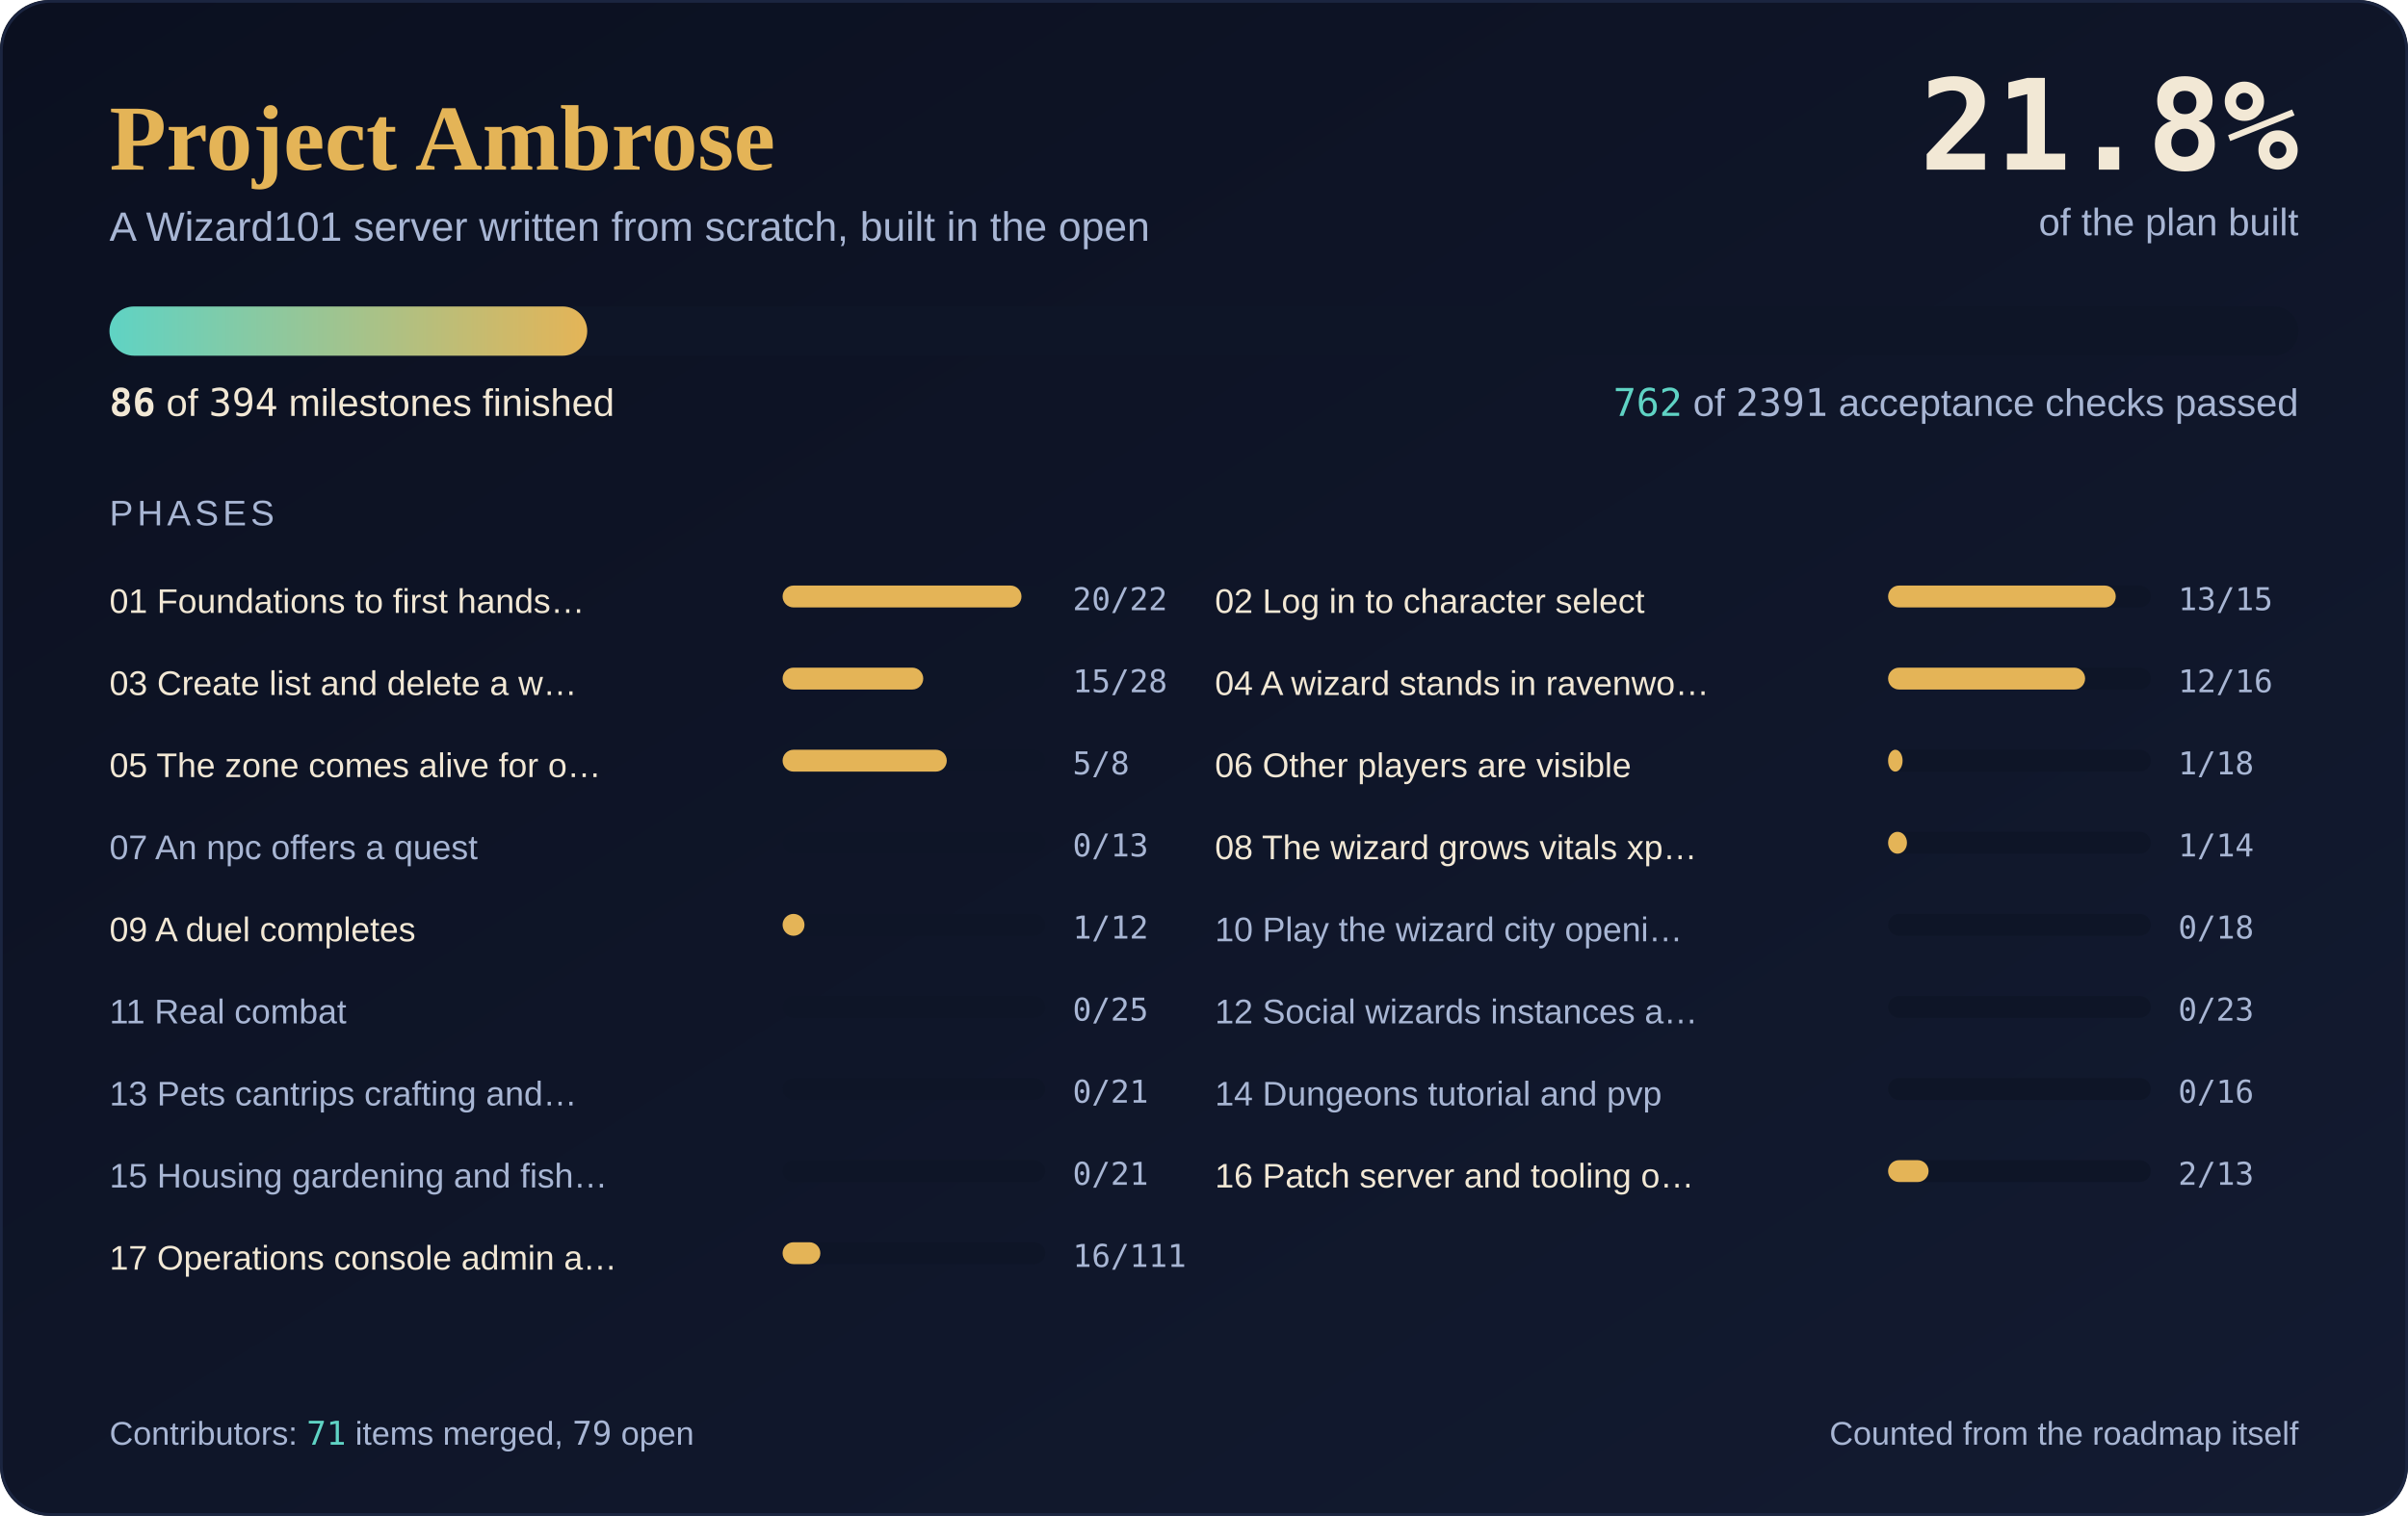
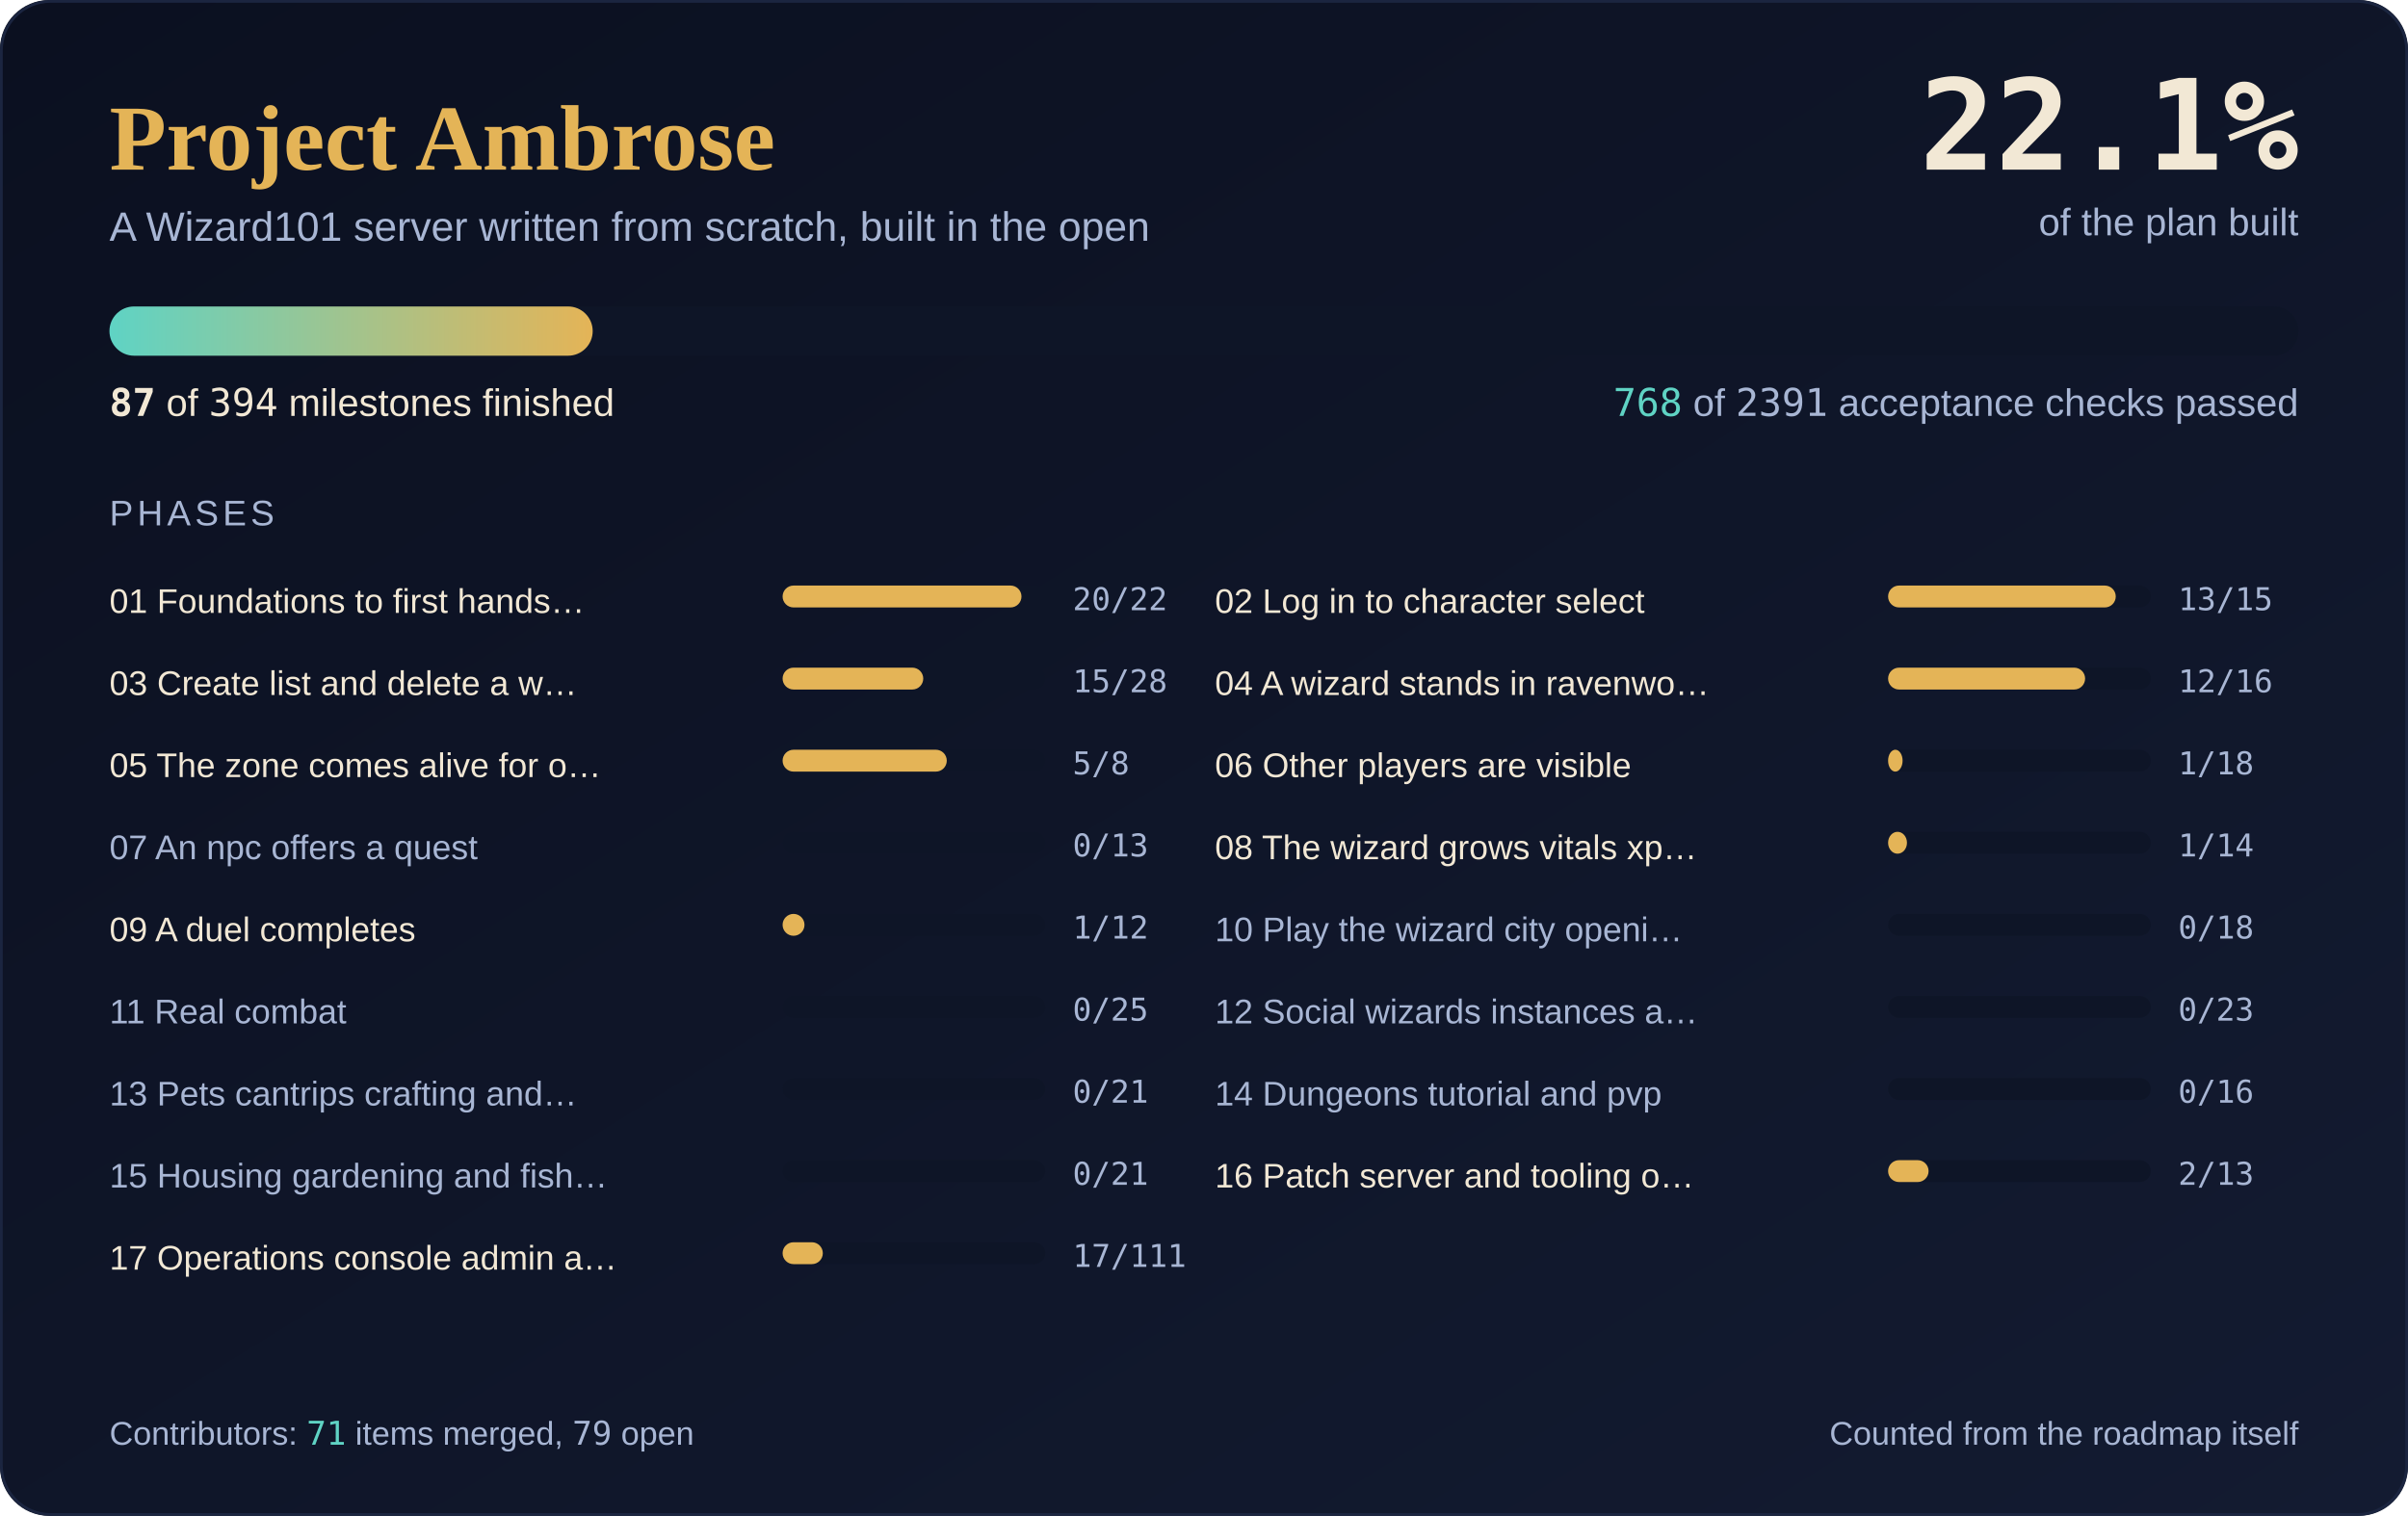
- <svg xmlns="http://www.w3.org/2000/svg" width="880" height="554" viewBox="0 0 880 554" role="img" aria-label="Project Ambrose progress: 86 of 394 milestones complete, 21.8 percent">
+ <svg xmlns="http://www.w3.org/2000/svg" width="880" height="554" viewBox="0 0 880 554" role="img" aria-label="Project Ambrose progress: 87 of 394 milestones complete, 22.1 percent">
  <defs>
    <linearGradient id="sky" x1="0" y1="0" x2="1" y2="1">
      <stop offset="0" stop-color="#0B1020" />
      <stop offset="1" stop-color="#131B31" />
    </linearGradient>
    <linearGradient id="fill" x1="0" y1="0" x2="1" y2="0">
      <stop offset="0" stop-color="#5FD3C4" />
      <stop offset="1" stop-color="#E4B457" />
    </linearGradient>
  </defs>
  <rect width="880" height="554" rx="18" fill="url(#sky)" />
  <rect x="0.5" y="0.5" width="879" height="553" rx="18" fill="none" stroke="#1B2540" />
  <text x="40" y="62" font-family="'Cormorant Garamond', Georgia, 'Times New Roman', serif" font-size="34" font-weight="600" fill="#E4B457">Project Ambrose</text>
  <text x="40" y="88" font-family="Karla, 'Segoe UI', 'Helvetica Neue', Arial, sans-serif" font-size="15" fill="#A8B6D4">A Wizard101 server written from scratch, built in the open</text>
-   <text x="840" y="62" text-anchor="end" font-family="'JetBrains Mono', Consolas, 'DejaVu Sans Mono', monospace" font-size="46" font-weight="700" fill="#F2E8D5">21.8%</text>
+   <text x="840" y="62" text-anchor="end" font-family="'JetBrains Mono', Consolas, 'DejaVu Sans Mono', monospace" font-size="46" font-weight="700" fill="#F2E8D5">22.1%</text>
  <text x="840" y="86" text-anchor="end" font-family="Karla, 'Segoe UI', 'Helvetica Neue', Arial, sans-serif" font-size="14" fill="#A8B6D4">of the plan built</text>
  <rect x="40" y="112" width="800" height="18" rx="9.0" fill="#0E1527" />
-   <rect x="40" y="112" width="174.6" height="18" rx="9.0" fill="url(#fill)" />
+   <rect x="40" y="112" width="176.6" height="18" rx="9.0" fill="url(#fill)" />
  <text x="40" y="152" font-family="Karla, 'Segoe UI', 'Helvetica Neue', Arial, sans-serif" font-size="14" fill="#F2E8D5">
-     <tspan font-family="'JetBrains Mono', Consolas, 'DejaVu Sans Mono', monospace" font-weight="700">86</tspan> of <tspan font-family="'JetBrains Mono', Consolas, 'DejaVu Sans Mono', monospace">394</tspan> milestones finished</text>
+     <tspan font-family="'JetBrains Mono', Consolas, 'DejaVu Sans Mono', monospace" font-weight="700">87</tspan> of <tspan font-family="'JetBrains Mono', Consolas, 'DejaVu Sans Mono', monospace">394</tspan> milestones finished</text>
  <text x="840" y="152" text-anchor="end" font-family="Karla, 'Segoe UI', 'Helvetica Neue', Arial, sans-serif" font-size="14" fill="#A8B6D4">
-     <tspan font-family="'JetBrains Mono', Consolas, 'DejaVu Sans Mono', monospace" fill="#5FD3C4">762</tspan> of <tspan font-family="'JetBrains Mono', Consolas, 'DejaVu Sans Mono', monospace">2391</tspan> acceptance checks passed</text>
+     <tspan font-family="'JetBrains Mono', Consolas, 'DejaVu Sans Mono', monospace" fill="#5FD3C4">768</tspan> of <tspan font-family="'JetBrains Mono', Consolas, 'DejaVu Sans Mono', monospace">2391</tspan> acceptance checks passed</text>
  <text x="40" y="192" font-family="Karla, 'Segoe UI', 'Helvetica Neue', Arial, sans-serif" font-size="13" fill="#A8B6D4" letter-spacing="1.5">PHASES</text>
  <text x="40" y="224" font-family="Karla, 'Segoe UI', 'Helvetica Neue', Arial, sans-serif" font-size="12.5" fill="#F2E8D5">01 Foundations to first hands…</text>
  <rect x="286" y="214" width="96" height="8" rx="4.0" fill="#0E1527" />
  <rect x="286" y="214" width="87.3" height="8" rx="4.0" fill="#E4B457" />
  <text x="392" y="223" font-family="'JetBrains Mono', Consolas, 'DejaVu Sans Mono', monospace" font-size="11.5" fill="#A8B6D4">20/22</text>
  <text x="444" y="224" font-family="Karla, 'Segoe UI', 'Helvetica Neue', Arial, sans-serif" font-size="12.5" fill="#F2E8D5">02 Log in to character select</text>
  <rect x="690" y="214" width="96" height="8" rx="4.0" fill="#0E1527" />
  <rect x="690" y="214" width="83.2" height="8" rx="4.0" fill="#E4B457" />
  <text x="796" y="223" font-family="'JetBrains Mono', Consolas, 'DejaVu Sans Mono', monospace" font-size="11.5" fill="#A8B6D4">13/15</text>
  <text x="40" y="254" font-family="Karla, 'Segoe UI', 'Helvetica Neue', Arial, sans-serif" font-size="12.5" fill="#F2E8D5">03 Create list and delete a w…</text>
  <rect x="286" y="244" width="96" height="8" rx="4.0" fill="#0E1527" />
  <rect x="286" y="244" width="51.4" height="8" rx="4.0" fill="#E4B457" />
  <text x="392" y="253" font-family="'JetBrains Mono', Consolas, 'DejaVu Sans Mono', monospace" font-size="11.5" fill="#A8B6D4">15/28</text>
  <text x="444" y="254" font-family="Karla, 'Segoe UI', 'Helvetica Neue', Arial, sans-serif" font-size="12.5" fill="#F2E8D5">04 A wizard stands in ravenwo…</text>
  <rect x="690" y="244" width="96" height="8" rx="4.0" fill="#0E1527" />
  <rect x="690" y="244" width="72.0" height="8" rx="4.0" fill="#E4B457" />
  <text x="796" y="253" font-family="'JetBrains Mono', Consolas, 'DejaVu Sans Mono', monospace" font-size="11.5" fill="#A8B6D4">12/16</text>
  <text x="40" y="284" font-family="Karla, 'Segoe UI', 'Helvetica Neue', Arial, sans-serif" font-size="12.5" fill="#F2E8D5">05 The zone comes alive for o…</text>
  <rect x="286" y="274" width="96" height="8" rx="4.0" fill="#0E1527" />
  <rect x="286" y="274" width="60.0" height="8" rx="4.0" fill="#E4B457" />
  <text x="392" y="283" font-family="'JetBrains Mono', Consolas, 'DejaVu Sans Mono', monospace" font-size="11.5" fill="#A8B6D4">5/8</text>
  <text x="444" y="284" font-family="Karla, 'Segoe UI', 'Helvetica Neue', Arial, sans-serif" font-size="12.5" fill="#F2E8D5">06 Other players are visible</text>
  <rect x="690" y="274" width="96" height="8" rx="4.0" fill="#0E1527" />
  <rect x="690" y="274" width="5.3" height="8" rx="4.0" fill="#E4B457" />
  <text x="796" y="283" font-family="'JetBrains Mono', Consolas, 'DejaVu Sans Mono', monospace" font-size="11.5" fill="#A8B6D4">1/18</text>
  <text x="40" y="314" font-family="Karla, 'Segoe UI', 'Helvetica Neue', Arial, sans-serif" font-size="12.5" fill="#A8B6D4">07 An npc offers a quest</text>
  <rect x="286" y="304" width="96" height="8" rx="4.0" fill="#0E1527" />
  <text x="392" y="313" font-family="'JetBrains Mono', Consolas, 'DejaVu Sans Mono', monospace" font-size="11.5" fill="#A8B6D4">0/13</text>
  <text x="444" y="314" font-family="Karla, 'Segoe UI', 'Helvetica Neue', Arial, sans-serif" font-size="12.5" fill="#F2E8D5">08 The wizard grows vitals xp…</text>
  <rect x="690" y="304" width="96" height="8" rx="4.0" fill="#0E1527" />
  <rect x="690" y="304" width="6.9" height="8" rx="4.0" fill="#E4B457" />
  <text x="796" y="313" font-family="'JetBrains Mono', Consolas, 'DejaVu Sans Mono', monospace" font-size="11.5" fill="#A8B6D4">1/14</text>
  <text x="40" y="344" font-family="Karla, 'Segoe UI', 'Helvetica Neue', Arial, sans-serif" font-size="12.5" fill="#F2E8D5">09 A duel completes</text>
  <rect x="286" y="334" width="96" height="8" rx="4.0" fill="#0E1527" />
  <rect x="286" y="334" width="8.0" height="8" rx="4.0" fill="#E4B457" />
  <text x="392" y="343" font-family="'JetBrains Mono', Consolas, 'DejaVu Sans Mono', monospace" font-size="11.5" fill="#A8B6D4">1/12</text>
  <text x="444" y="344" font-family="Karla, 'Segoe UI', 'Helvetica Neue', Arial, sans-serif" font-size="12.5" fill="#A8B6D4">10 Play the wizard city openi…</text>
  <rect x="690" y="334" width="96" height="8" rx="4.0" fill="#0E1527" />
  <text x="796" y="343" font-family="'JetBrains Mono', Consolas, 'DejaVu Sans Mono', monospace" font-size="11.5" fill="#A8B6D4">0/18</text>
  <text x="40" y="374" font-family="Karla, 'Segoe UI', 'Helvetica Neue', Arial, sans-serif" font-size="12.5" fill="#A8B6D4">11 Real combat</text>
  <rect x="286" y="364" width="96" height="8" rx="4.0" fill="#0E1527" />
  <text x="392" y="373" font-family="'JetBrains Mono', Consolas, 'DejaVu Sans Mono', monospace" font-size="11.5" fill="#A8B6D4">0/25</text>
  <text x="444" y="374" font-family="Karla, 'Segoe UI', 'Helvetica Neue', Arial, sans-serif" font-size="12.5" fill="#A8B6D4">12 Social wizards instances a…</text>
  <rect x="690" y="364" width="96" height="8" rx="4.0" fill="#0E1527" />
  <text x="796" y="373" font-family="'JetBrains Mono', Consolas, 'DejaVu Sans Mono', monospace" font-size="11.5" fill="#A8B6D4">0/23</text>
  <text x="40" y="404" font-family="Karla, 'Segoe UI', 'Helvetica Neue', Arial, sans-serif" font-size="12.5" fill="#A8B6D4">13 Pets cantrips crafting and…</text>
  <rect x="286" y="394" width="96" height="8" rx="4.0" fill="#0E1527" />
  <text x="392" y="403" font-family="'JetBrains Mono', Consolas, 'DejaVu Sans Mono', monospace" font-size="11.5" fill="#A8B6D4">0/21</text>
  <text x="444" y="404" font-family="Karla, 'Segoe UI', 'Helvetica Neue', Arial, sans-serif" font-size="12.5" fill="#A8B6D4">14 Dungeons tutorial and pvp</text>
  <rect x="690" y="394" width="96" height="8" rx="4.0" fill="#0E1527" />
  <text x="796" y="403" font-family="'JetBrains Mono', Consolas, 'DejaVu Sans Mono', monospace" font-size="11.5" fill="#A8B6D4">0/16</text>
  <text x="40" y="434" font-family="Karla, 'Segoe UI', 'Helvetica Neue', Arial, sans-serif" font-size="12.5" fill="#A8B6D4">15 Housing gardening and fish…</text>
  <rect x="286" y="424" width="96" height="8" rx="4.0" fill="#0E1527" />
  <text x="392" y="433" font-family="'JetBrains Mono', Consolas, 'DejaVu Sans Mono', monospace" font-size="11.5" fill="#A8B6D4">0/21</text>
  <text x="444" y="434" font-family="Karla, 'Segoe UI', 'Helvetica Neue', Arial, sans-serif" font-size="12.5" fill="#F2E8D5">16 Patch server and tooling o…</text>
  <rect x="690" y="424" width="96" height="8" rx="4.0" fill="#0E1527" />
  <rect x="690" y="424" width="14.8" height="8" rx="4.0" fill="#E4B457" />
  <text x="796" y="433" font-family="'JetBrains Mono', Consolas, 'DejaVu Sans Mono', monospace" font-size="11.5" fill="#A8B6D4">2/13</text>
  <text x="40" y="464" font-family="Karla, 'Segoe UI', 'Helvetica Neue', Arial, sans-serif" font-size="12.5" fill="#F2E8D5">17 Operations console admin a…</text>
  <rect x="286" y="454" width="96" height="8" rx="4.0" fill="#0E1527" />
-   <rect x="286" y="454" width="13.8" height="8" rx="4.0" fill="#E4B457" />
-   <text x="392" y="463" font-family="'JetBrains Mono', Consolas, 'DejaVu Sans Mono', monospace" font-size="11.5" fill="#A8B6D4">16/111</text>
+   <rect x="286" y="454" width="14.7" height="8" rx="4.0" fill="#E4B457" />
+   <text x="392" y="463" font-family="'JetBrains Mono', Consolas, 'DejaVu Sans Mono', monospace" font-size="11.5" fill="#A8B6D4">17/111</text>
  <text x="40" y="528" font-family="Karla, 'Segoe UI', 'Helvetica Neue', Arial, sans-serif" font-size="12" fill="#A8B6D4">Contributors: <tspan font-family="'JetBrains Mono', Consolas, 'DejaVu Sans Mono', monospace" fill="#5FD3C4">71</tspan> items merged, <tspan font-family="'JetBrains Mono', Consolas, 'DejaVu Sans Mono', monospace">79</tspan> open</text>
  <text x="840" y="528" text-anchor="end" font-family="Karla, 'Segoe UI', 'Helvetica Neue', Arial, sans-serif" font-size="12" fill="#A8B6D4">Counted from the roadmap itself</text>
</svg>
